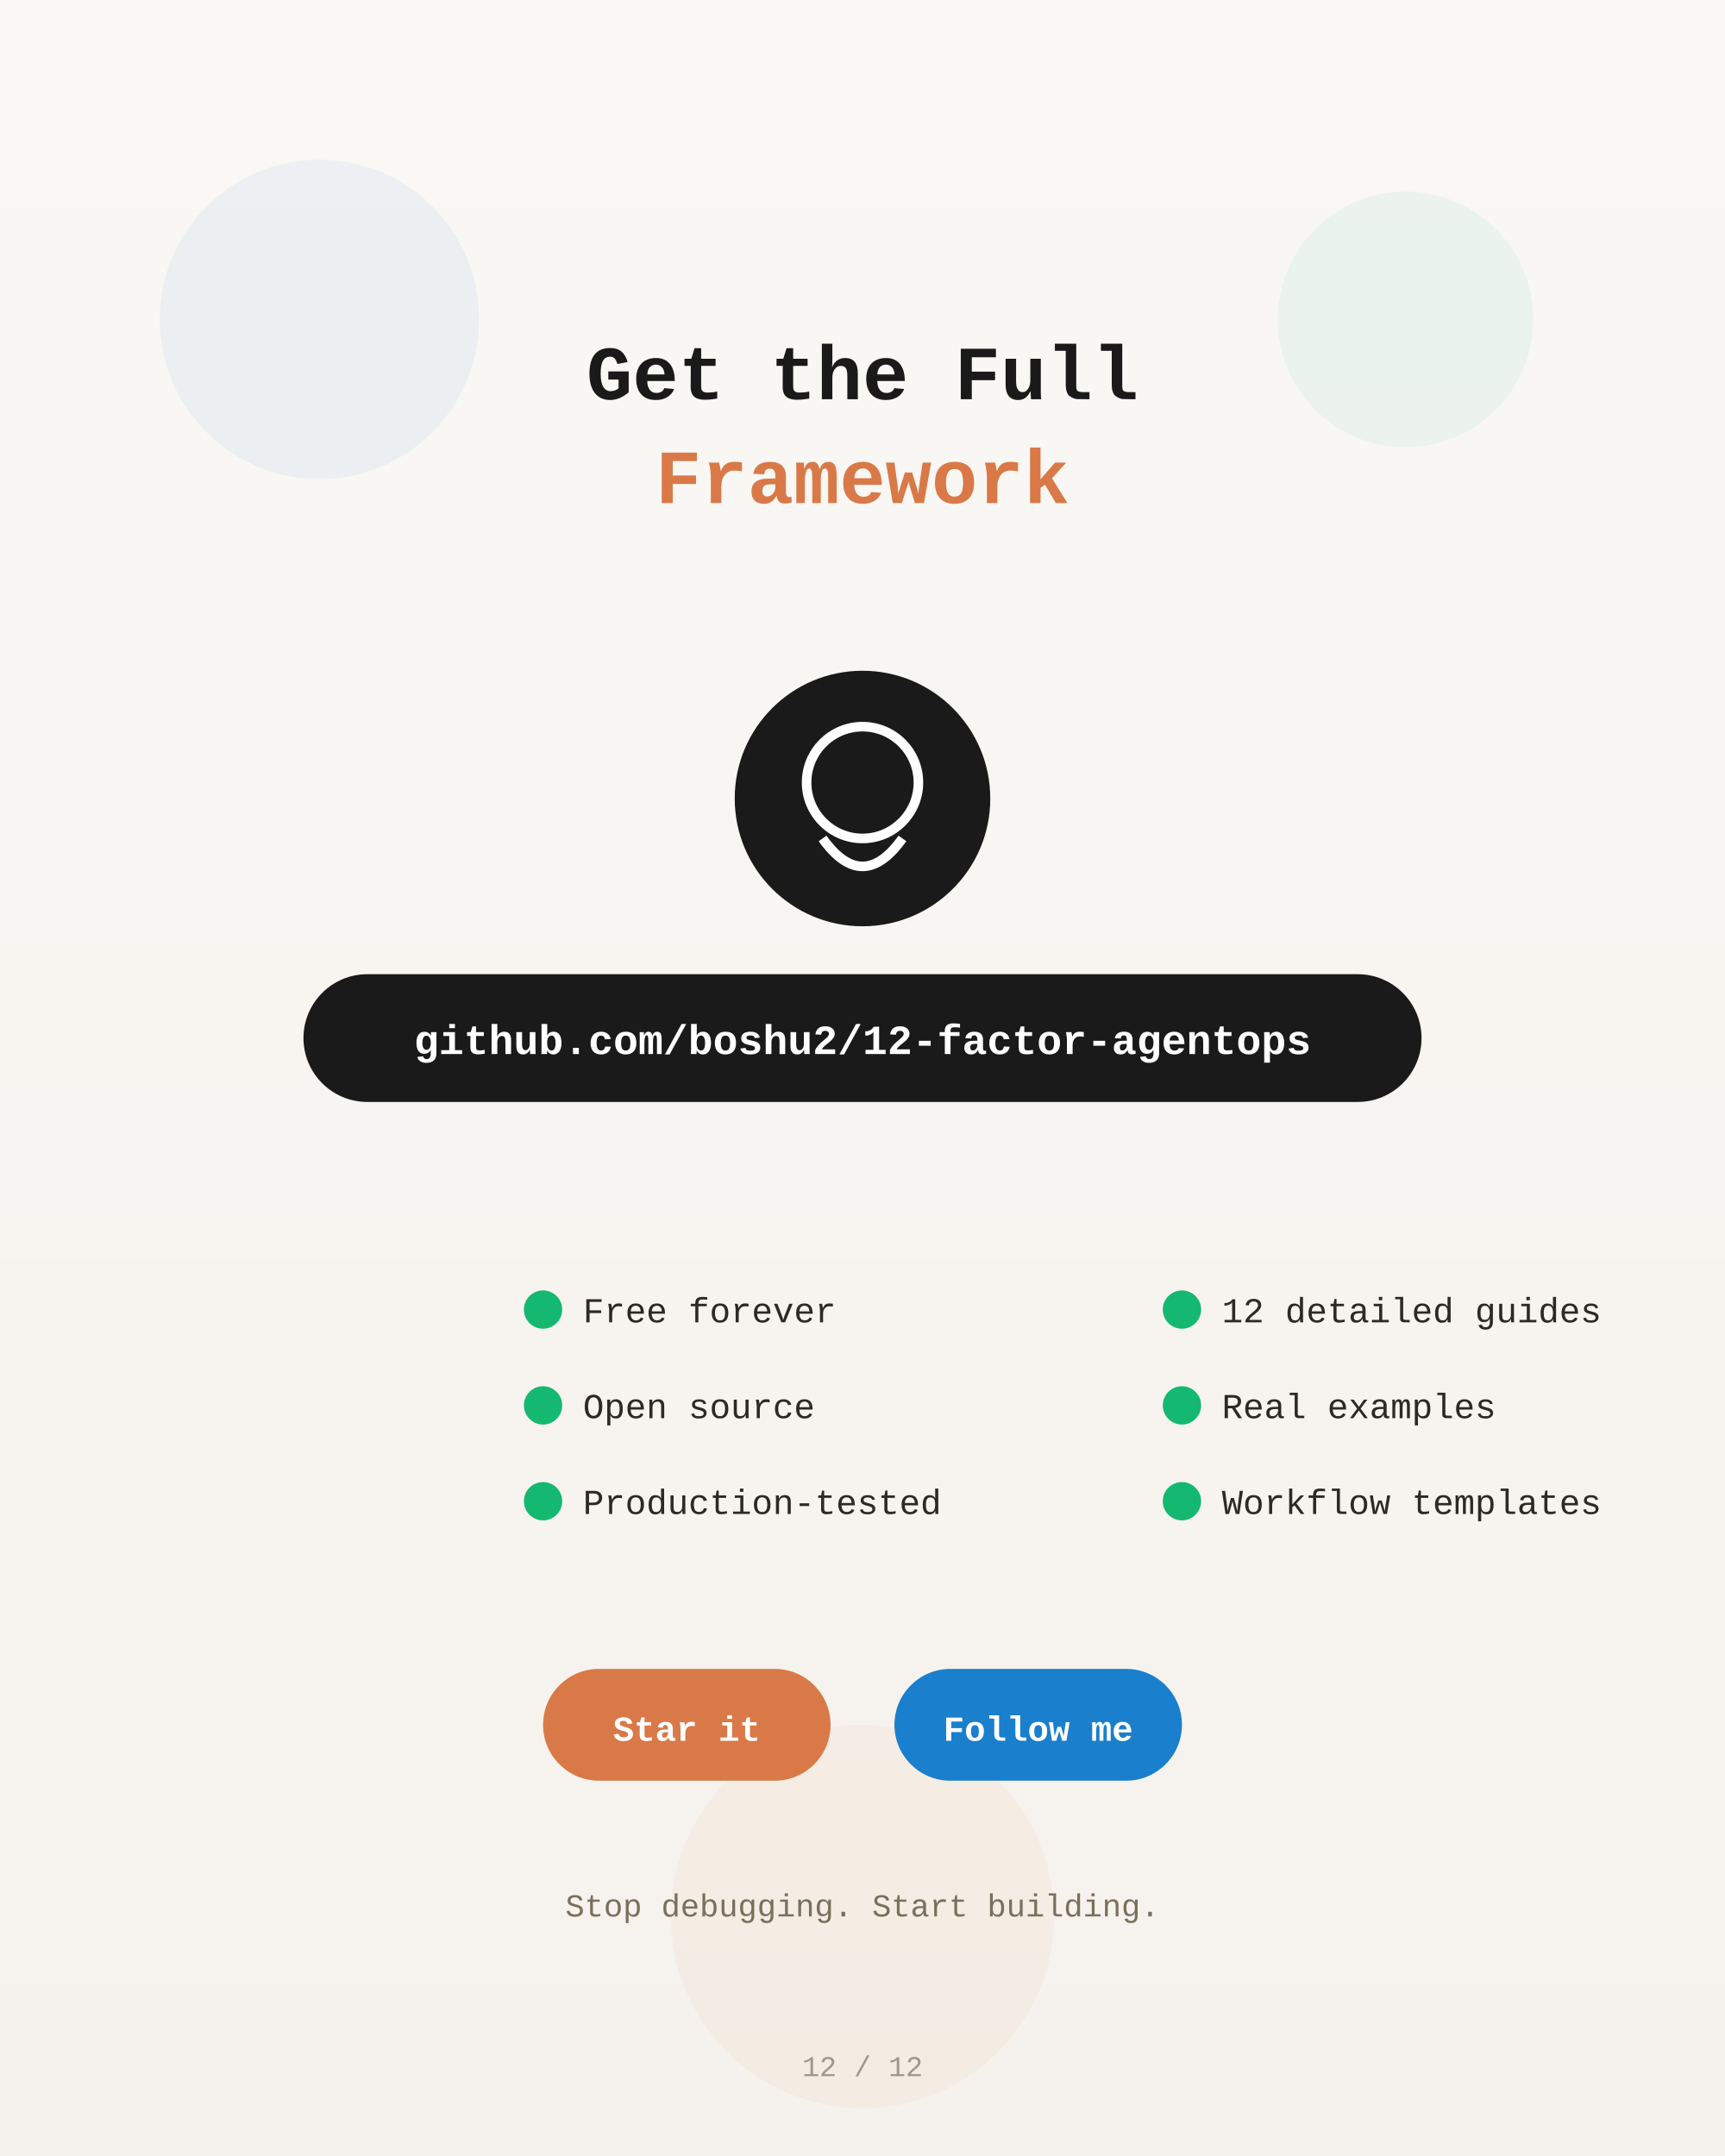
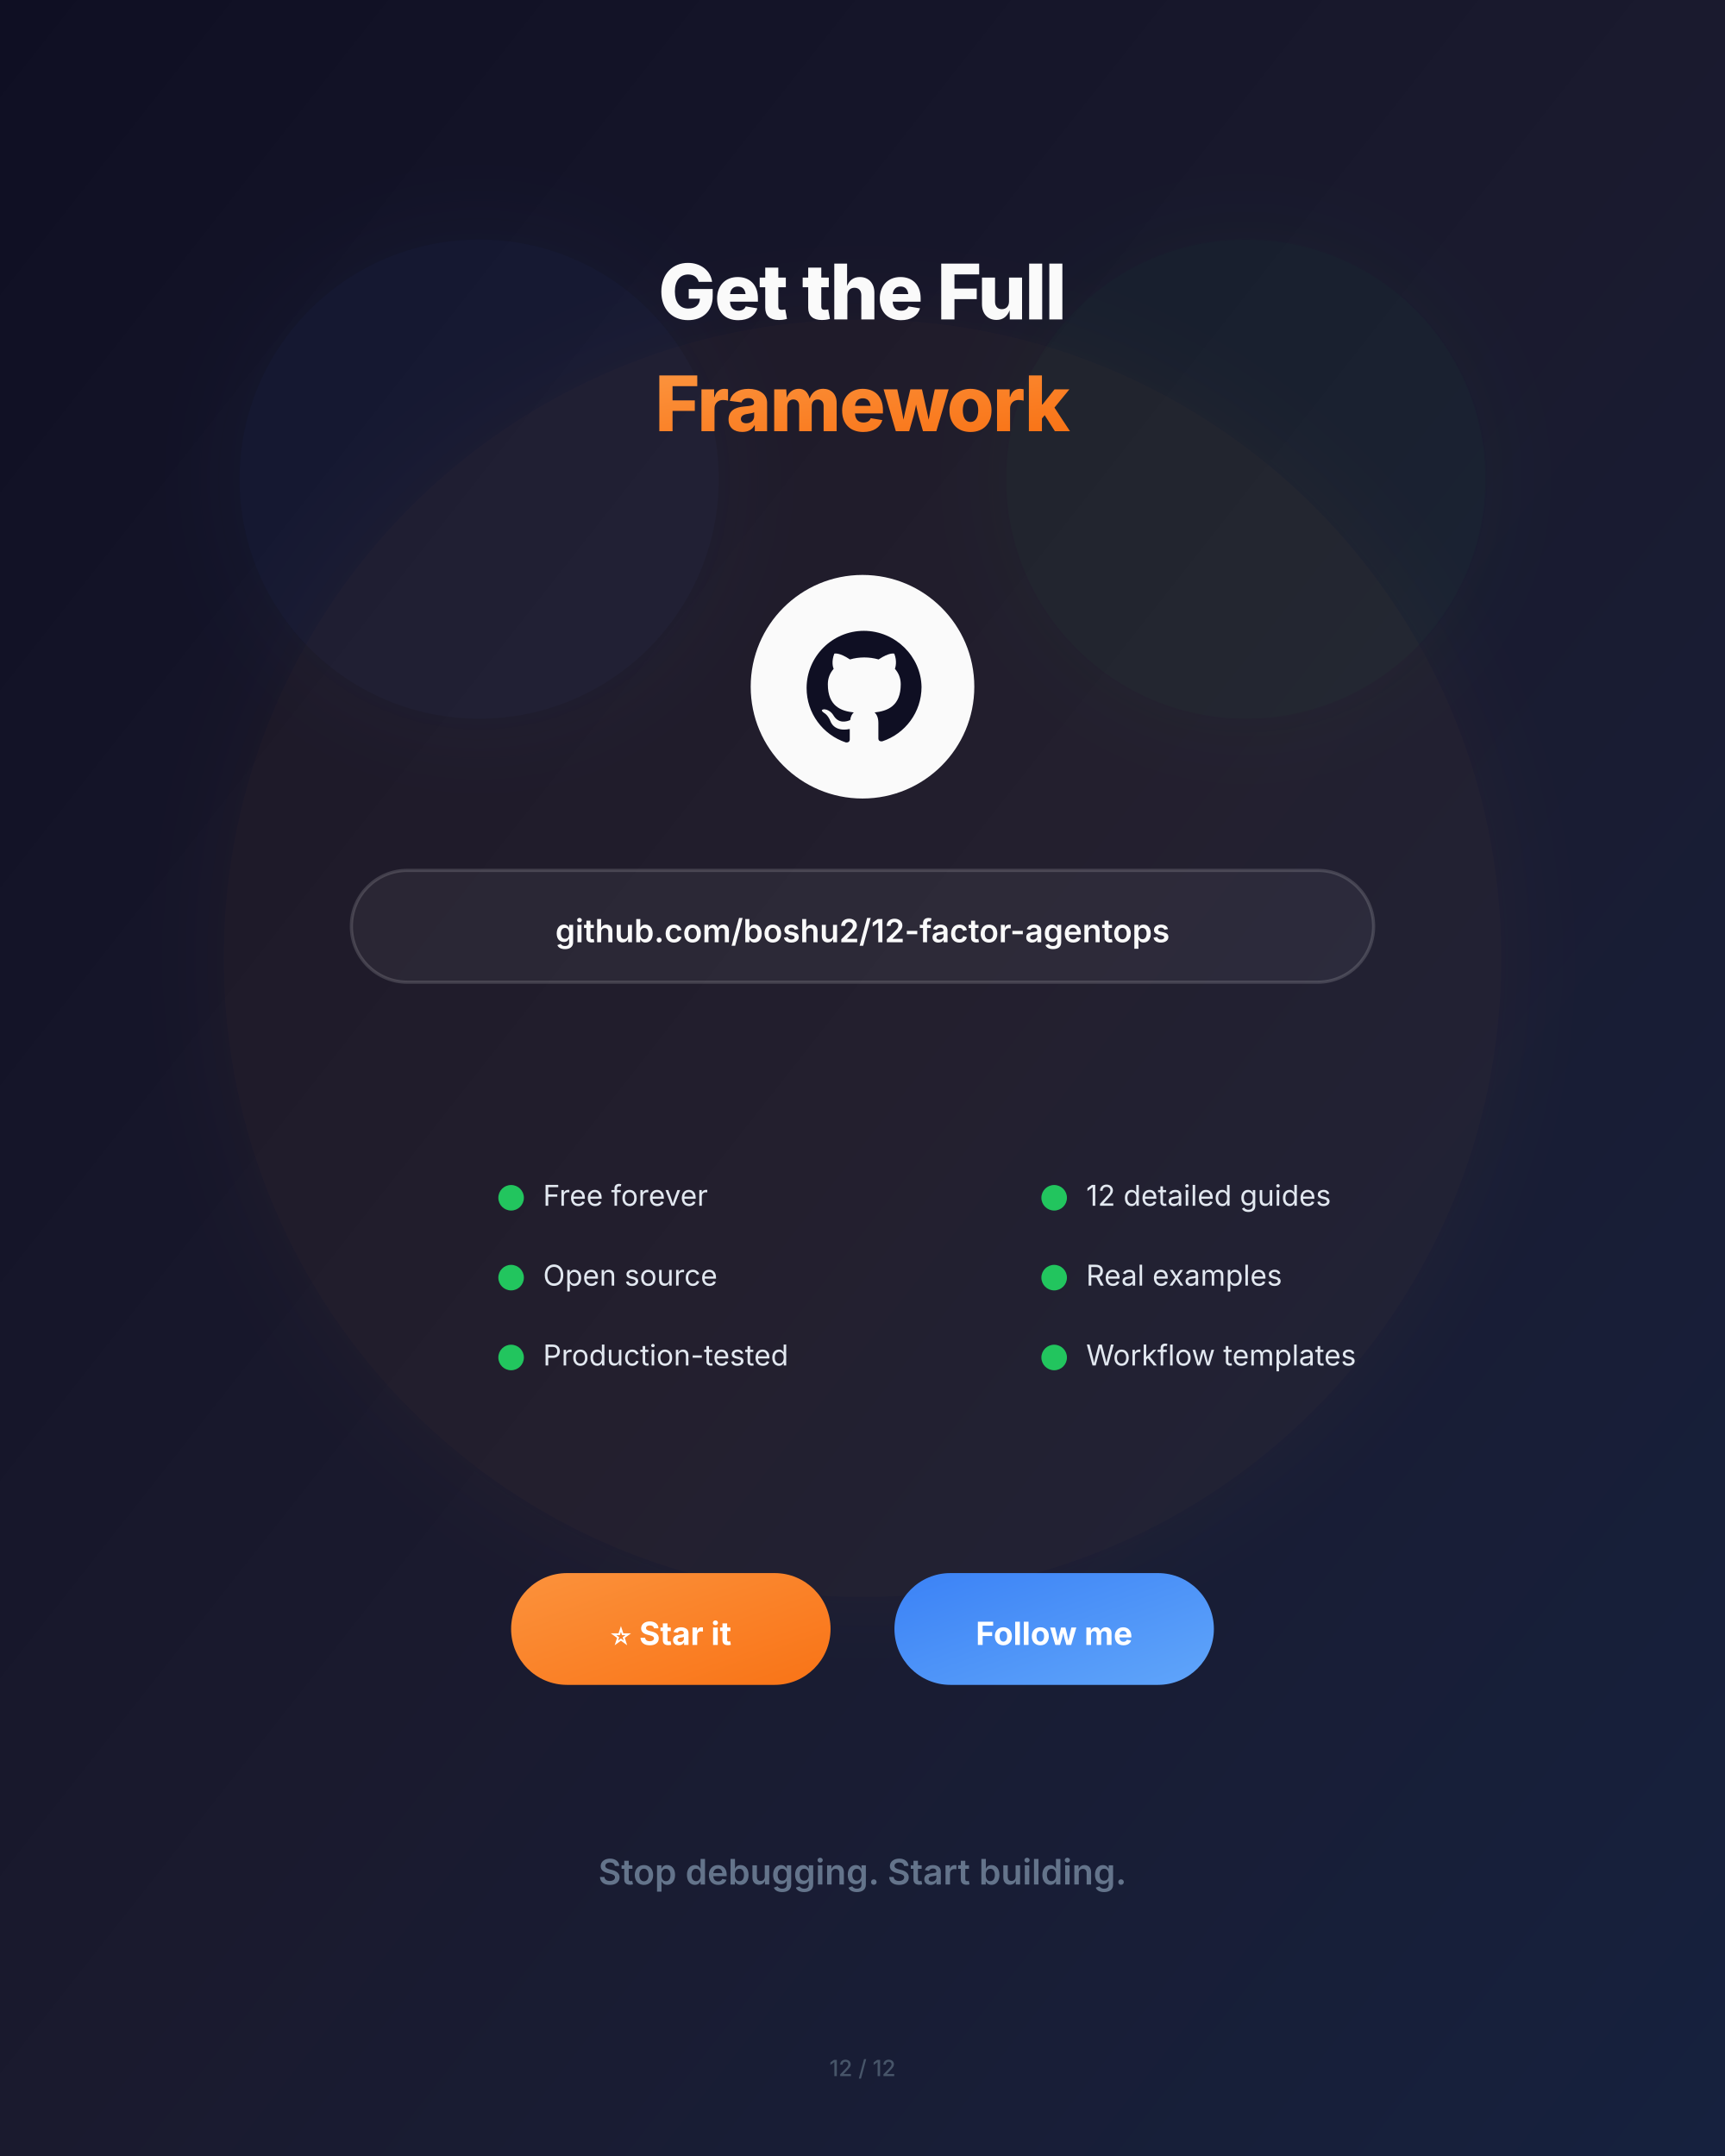
<svg xmlns="http://www.w3.org/2000/svg" viewBox="0 0 1080 1350">
  <defs>
-     <style>
-       text { font-family: 'Space Mono', 'Courier New', Courier, monospace; }
-     </style>
-     <linearGradient id="bg" x1="0%" y1="0%" x2="0%" y2="100%">
-       <stop offset="0%" style="stop-color:#FAF8F5" />
-       <stop offset="100%" style="stop-color:#F5F2ED" />
+     <linearGradient id="darkBg" x1="0%" y1="0%" x2="100%" y2="100%">
+       <stop offset="0%" style="stop-color:#0F0F23" />
+       <stop offset="50%" style="stop-color:#1a1a2e" />
+       <stop offset="100%" style="stop-color:#16213e" />
    </linearGradient>
+     <linearGradient id="orangeGrad" x1="0%" y1="0%" x2="100%" y2="100%">
+       <stop offset="0%" style="stop-color:#FB923C" />
+       <stop offset="100%" style="stop-color:#F97316" />
+     </linearGradient>
+     <linearGradient id="blueGrad" x1="0%" y1="0%" x2="100%" y2="100%">
+       <stop offset="0%" style="stop-color:#3B82F6" />
+       <stop offset="100%" style="stop-color:#60A5FA" />
+     </linearGradient>
+     <filter id="glow" x="-50%" y="-50%" width="200%" height="200%">
+       <feGaussianBlur stdDeviation="30" result="coloredBlur" />
+       <feMerge>
+         <feMergeNode in="coloredBlur" />
+         <feMergeNode in="SourceGraphic" />
+       </feMerge>
+     </filter>
  </defs>
-   <rect width="1080" height="1350" fill="url(#bg)" />
-   <circle cx="200" cy="200" r="100" fill="#1A7FCC" opacity="0.06" />
-   <circle cx="880" cy="200" r="80" fill="#15B871" opacity="0.06" />
-   <circle cx="540" cy="1200" r="120" fill="#D97948" opacity="0.06" />
-   <g transform="translate(540, 250)">
-     <text x="0" y="0" text-anchor="middle" font-size="48" font-weight="700" fill="#1A1A1A">
-       Get the Full
-     </text>
-     <text x="0" y="65" text-anchor="middle" font-size="48" font-weight="700" fill="#D97948">
-       Framework
-     </text>
+   <rect width="1080" height="1350" fill="url(#darkBg)" />
+   <ellipse cx="540" cy="600" rx="400" ry="400" fill="#FB923C" opacity="0.04" filter="url(#glow)" />
+   <ellipse cx="300" cy="300" rx="150" ry="150" fill="#3B82F6" opacity="0.05" filter="url(#glow)" />
+   <ellipse cx="780" cy="300" rx="150" ry="150" fill="#22C55E" opacity="0.04" filter="url(#glow)" />
+   <text x="540" y="200" text-anchor="middle" font-family="Inter, -apple-system, sans-serif" font-size="48" font-weight="800" fill="#FAFAFA" letter-spacing="-0.02em">
+     Get the Full
+   </text>
+   <text x="540" y="270" text-anchor="middle" font-family="Inter, -apple-system, sans-serif" font-size="48" font-weight="800" fill="url(#orangeGrad)" letter-spacing="-0.02em">
+     Framework
+   </text>
+   <g transform="translate(540, 430)">
+     <circle cx="0" cy="0" r="70" fill="#FAFAFA" />
+     <path transform="translate(-35, -35) scale(0.14)" fill="#0F0F23" d="M256 0C115 0 0 115 0 256c0 113 73 209 175 243 13 2 18-6 18-12v-48c-71 15-86-34-86-34-12-30-29-38-29-38-23-16 2-16 2-16 26 2 40 27 40 27 23 39 60 28 75 21 2-17 9-28 16-34-57-6-116-28-116-126 0-28 10-51 26-69-3-6-11-33 3-68 0 0 21-7 70 26 20-6 42-9 64-9s43 3 64 9c49-33 70-26 70-26 14 35 5 62 3 68 16 18 26 41 26 69 0 98-60 120-117 126 9 8 17 23 17 47v70c0 7 5 14 18 12 102-34 175-130 175-243C512 115 397 0 256 0z" />
  </g>
-   <g transform="translate(540, 500)">
-     <circle cx="0" cy="0" r="80" fill="#1A1A1A" />
-     <circle cx="0" cy="-10" r="35" fill="none" stroke="#FFFFFF" stroke-width="6" />
-     <path d="M -25 25 Q 0 60 25 25" stroke="#FFFFFF" stroke-width="6" fill="none" />
-   </g>
-   <g transform="translate(540, 650)">
-     <rect x="-350" y="-40" width="700" height="80" rx="40" fill="#1A1A1A" />
-     <text x="0" y="10" text-anchor="middle" font-size="26" font-weight="600" fill="#FFFFFF">
+   <g transform="translate(540, 580)">
+     <rect x="-320" y="-35" width="640" height="70" rx="35" fill="rgba(255,255,255,0.05)" stroke="rgba(255,255,255,0.15)" stroke-width="2" />
+     <text x="0" y="10" text-anchor="middle" font-family="Inter, -apple-system, sans-serif" font-size="20" font-weight="600" fill="#FAFAFA">
      github.com/boshu2/12-factor-agentops
    </text>
  </g>
-   <g transform="translate(540, 820)">
-     <g transform="translate(-200, 0)">
-       <circle cx="0" cy="0" r="12" fill="#15B871" />
-       <text x="25" y="8" font-size="22" fill="#2D2A24">Free forever</text>
+   <g transform="translate(540, 750)">
+     <g transform="translate(-220, 0)">
+       <circle cx="0" cy="0" r="8" fill="#22C55E" />
+       <text x="20" y="5" font-family="Inter, -apple-system, sans-serif" font-size="18" fill="#E2E8F0">Free forever</text>
    </g>
-     <g transform="translate(-200, 60)">
-       <circle cx="0" cy="0" r="12" fill="#15B871" />
-       <text x="25" y="8" font-size="22" fill="#2D2A24">Open source</text>
+     <g transform="translate(-220, 50)">
+       <circle cx="0" cy="0" r="8" fill="#22C55E" />
+       <text x="20" y="5" font-family="Inter, -apple-system, sans-serif" font-size="18" fill="#E2E8F0">Open source</text>
    </g>
-     <g transform="translate(-200, 120)">
-       <circle cx="0" cy="0" r="12" fill="#15B871" />
-       <text x="25" y="8" font-size="22" fill="#2D2A24">Production-tested</text>
+     <g transform="translate(-220, 100)">
+       <circle cx="0" cy="0" r="8" fill="#22C55E" />
+       <text x="20" y="5" font-family="Inter, -apple-system, sans-serif" font-size="18" fill="#E2E8F0">Production-tested</text>
    </g>
-     <g transform="translate(200, 0)">
-       <circle cx="0" cy="0" r="12" fill="#15B871" />
-       <text x="25" y="8" font-size="22" fill="#2D2A24">12 detailed guides</text>
+     <g transform="translate(120, 0)">
+       <circle cx="0" cy="0" r="8" fill="#22C55E" />
+       <text x="20" y="5" font-family="Inter, -apple-system, sans-serif" font-size="18" fill="#E2E8F0">12 detailed guides</text>
    </g>
-     <g transform="translate(200, 60)">
-       <circle cx="0" cy="0" r="12" fill="#15B871" />
-       <text x="25" y="8" font-size="22" fill="#2D2A24">Real examples</text>
+     <g transform="translate(120, 50)">
+       <circle cx="0" cy="0" r="8" fill="#22C55E" />
+       <text x="20" y="5" font-family="Inter, -apple-system, sans-serif" font-size="18" fill="#E2E8F0">Real examples</text>
    </g>
-     <g transform="translate(200, 120)">
-       <circle cx="0" cy="0" r="12" fill="#15B871" />
-       <text x="25" y="8" font-size="22" fill="#2D2A24">Workflow templates</text>
+     <g transform="translate(120, 100)">
+       <circle cx="0" cy="0" r="8" fill="#22C55E" />
+       <text x="20" y="5" font-family="Inter, -apple-system, sans-serif" font-size="18" fill="#E2E8F0">Workflow templates</text>
    </g>
  </g>
-   <g transform="translate(540, 1080)">
-     <rect x="-200" y="-35" width="180" height="70" rx="35" fill="#D97948" />
-     <text x="-110" y="10" text-anchor="middle" font-size="22" font-weight="700" fill="#FFFFFF">Star it</text>
-     <rect x="20" y="-35" width="180" height="70" rx="35" fill="#1A7FCC" />
-     <text x="110" y="10" text-anchor="middle" font-size="22" font-weight="700" fill="#FFFFFF">Follow me</text>
+   <g transform="translate(540, 1020)">
+     <rect x="-220" y="-35" width="200" height="70" rx="35" fill="url(#orangeGrad)" />
+     <text x="-120" y="10" text-anchor="middle" font-family="Inter, -apple-system, sans-serif" font-size="20" font-weight="700" fill="#FFFFFF">⭐ Star it</text>
+     <rect x="20" y="-35" width="200" height="70" rx="35" fill="url(#blueGrad)" />
+     <text x="120" y="10" text-anchor="middle" font-family="Inter, -apple-system, sans-serif" font-size="20" font-weight="700" fill="#FFFFFF">Follow me</text>
  </g>
-   <g transform="translate(540, 1200)">
-     <text x="0" y="0" text-anchor="middle" font-size="20" fill="#7A6F5D">
-       Stop debugging. Start building.
-     </text>
-   </g>
-   <text x="540" y="1300" text-anchor="middle" font-size="18" fill="#A0978B">12 / 12</text>
+   <text x="540" y="1180" text-anchor="middle" font-family="Inter, -apple-system, sans-serif" font-size="22" font-weight="600" fill="#64748B">
+     Stop debugging. Start building.
+   </text>
+   <text x="540" y="1300" text-anchor="middle" font-family="Inter, -apple-system, sans-serif" font-size="14" font-weight="500" fill="#475569">12 / 12</text>
</svg>
